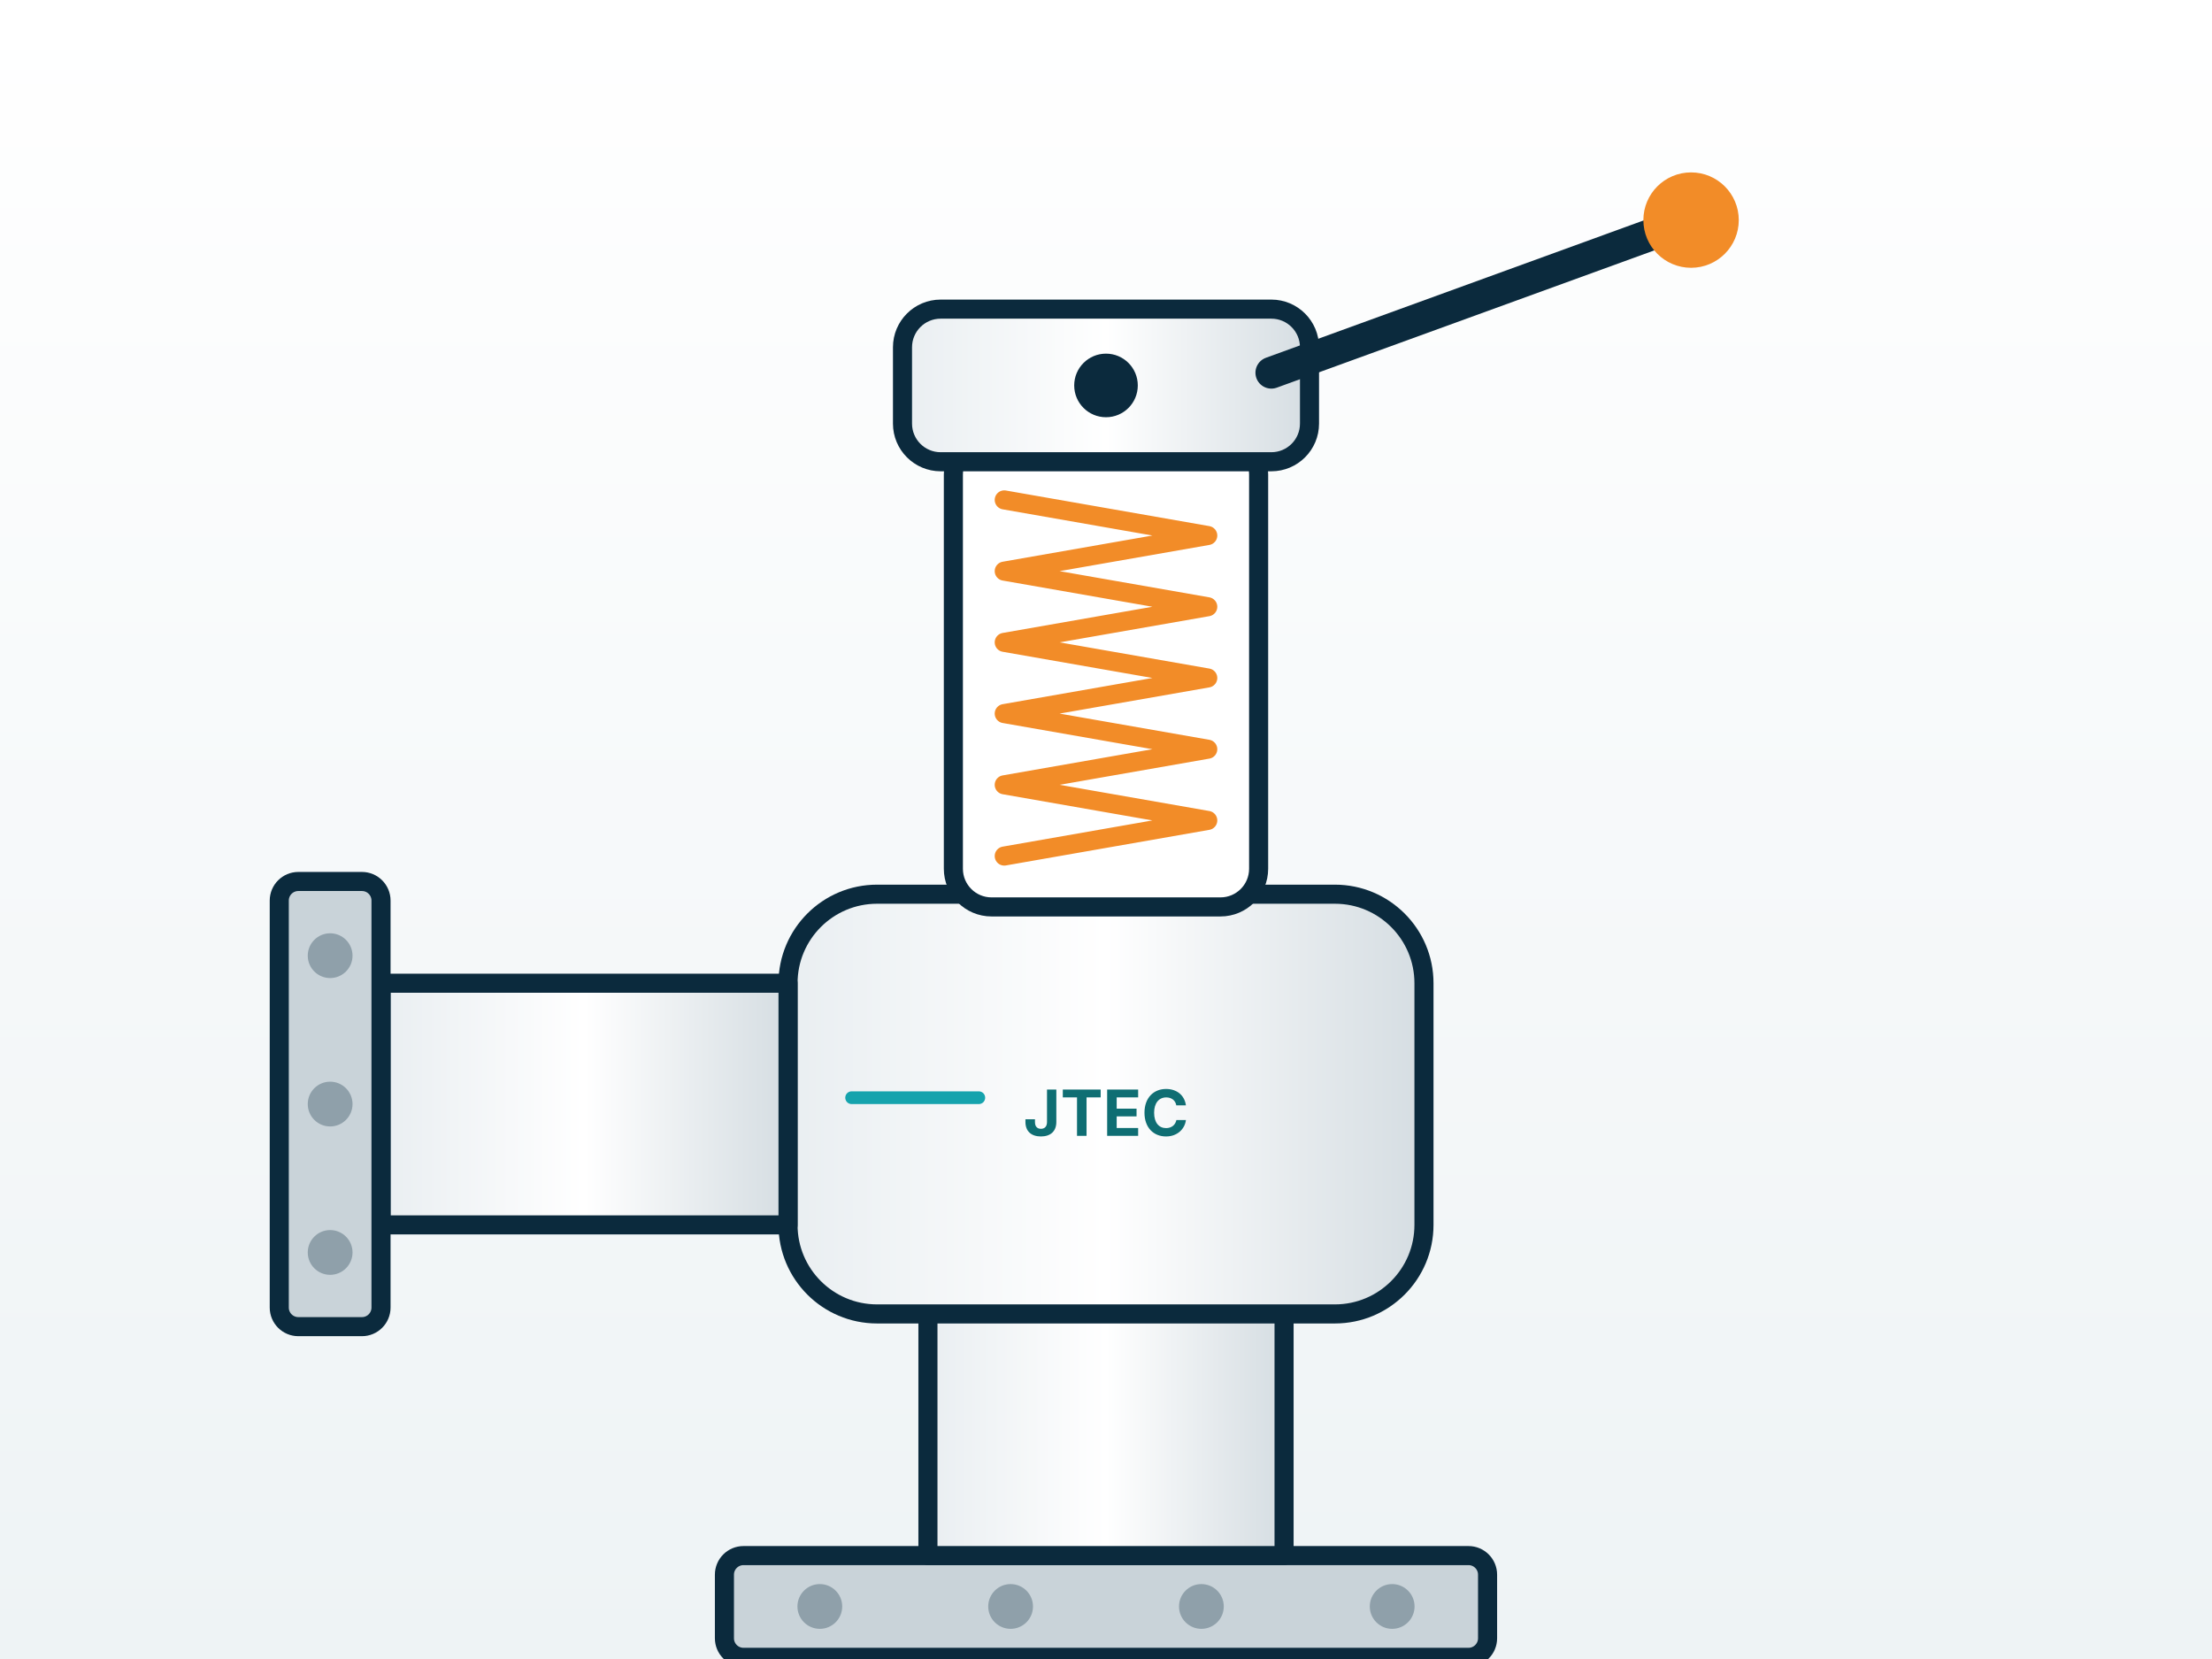
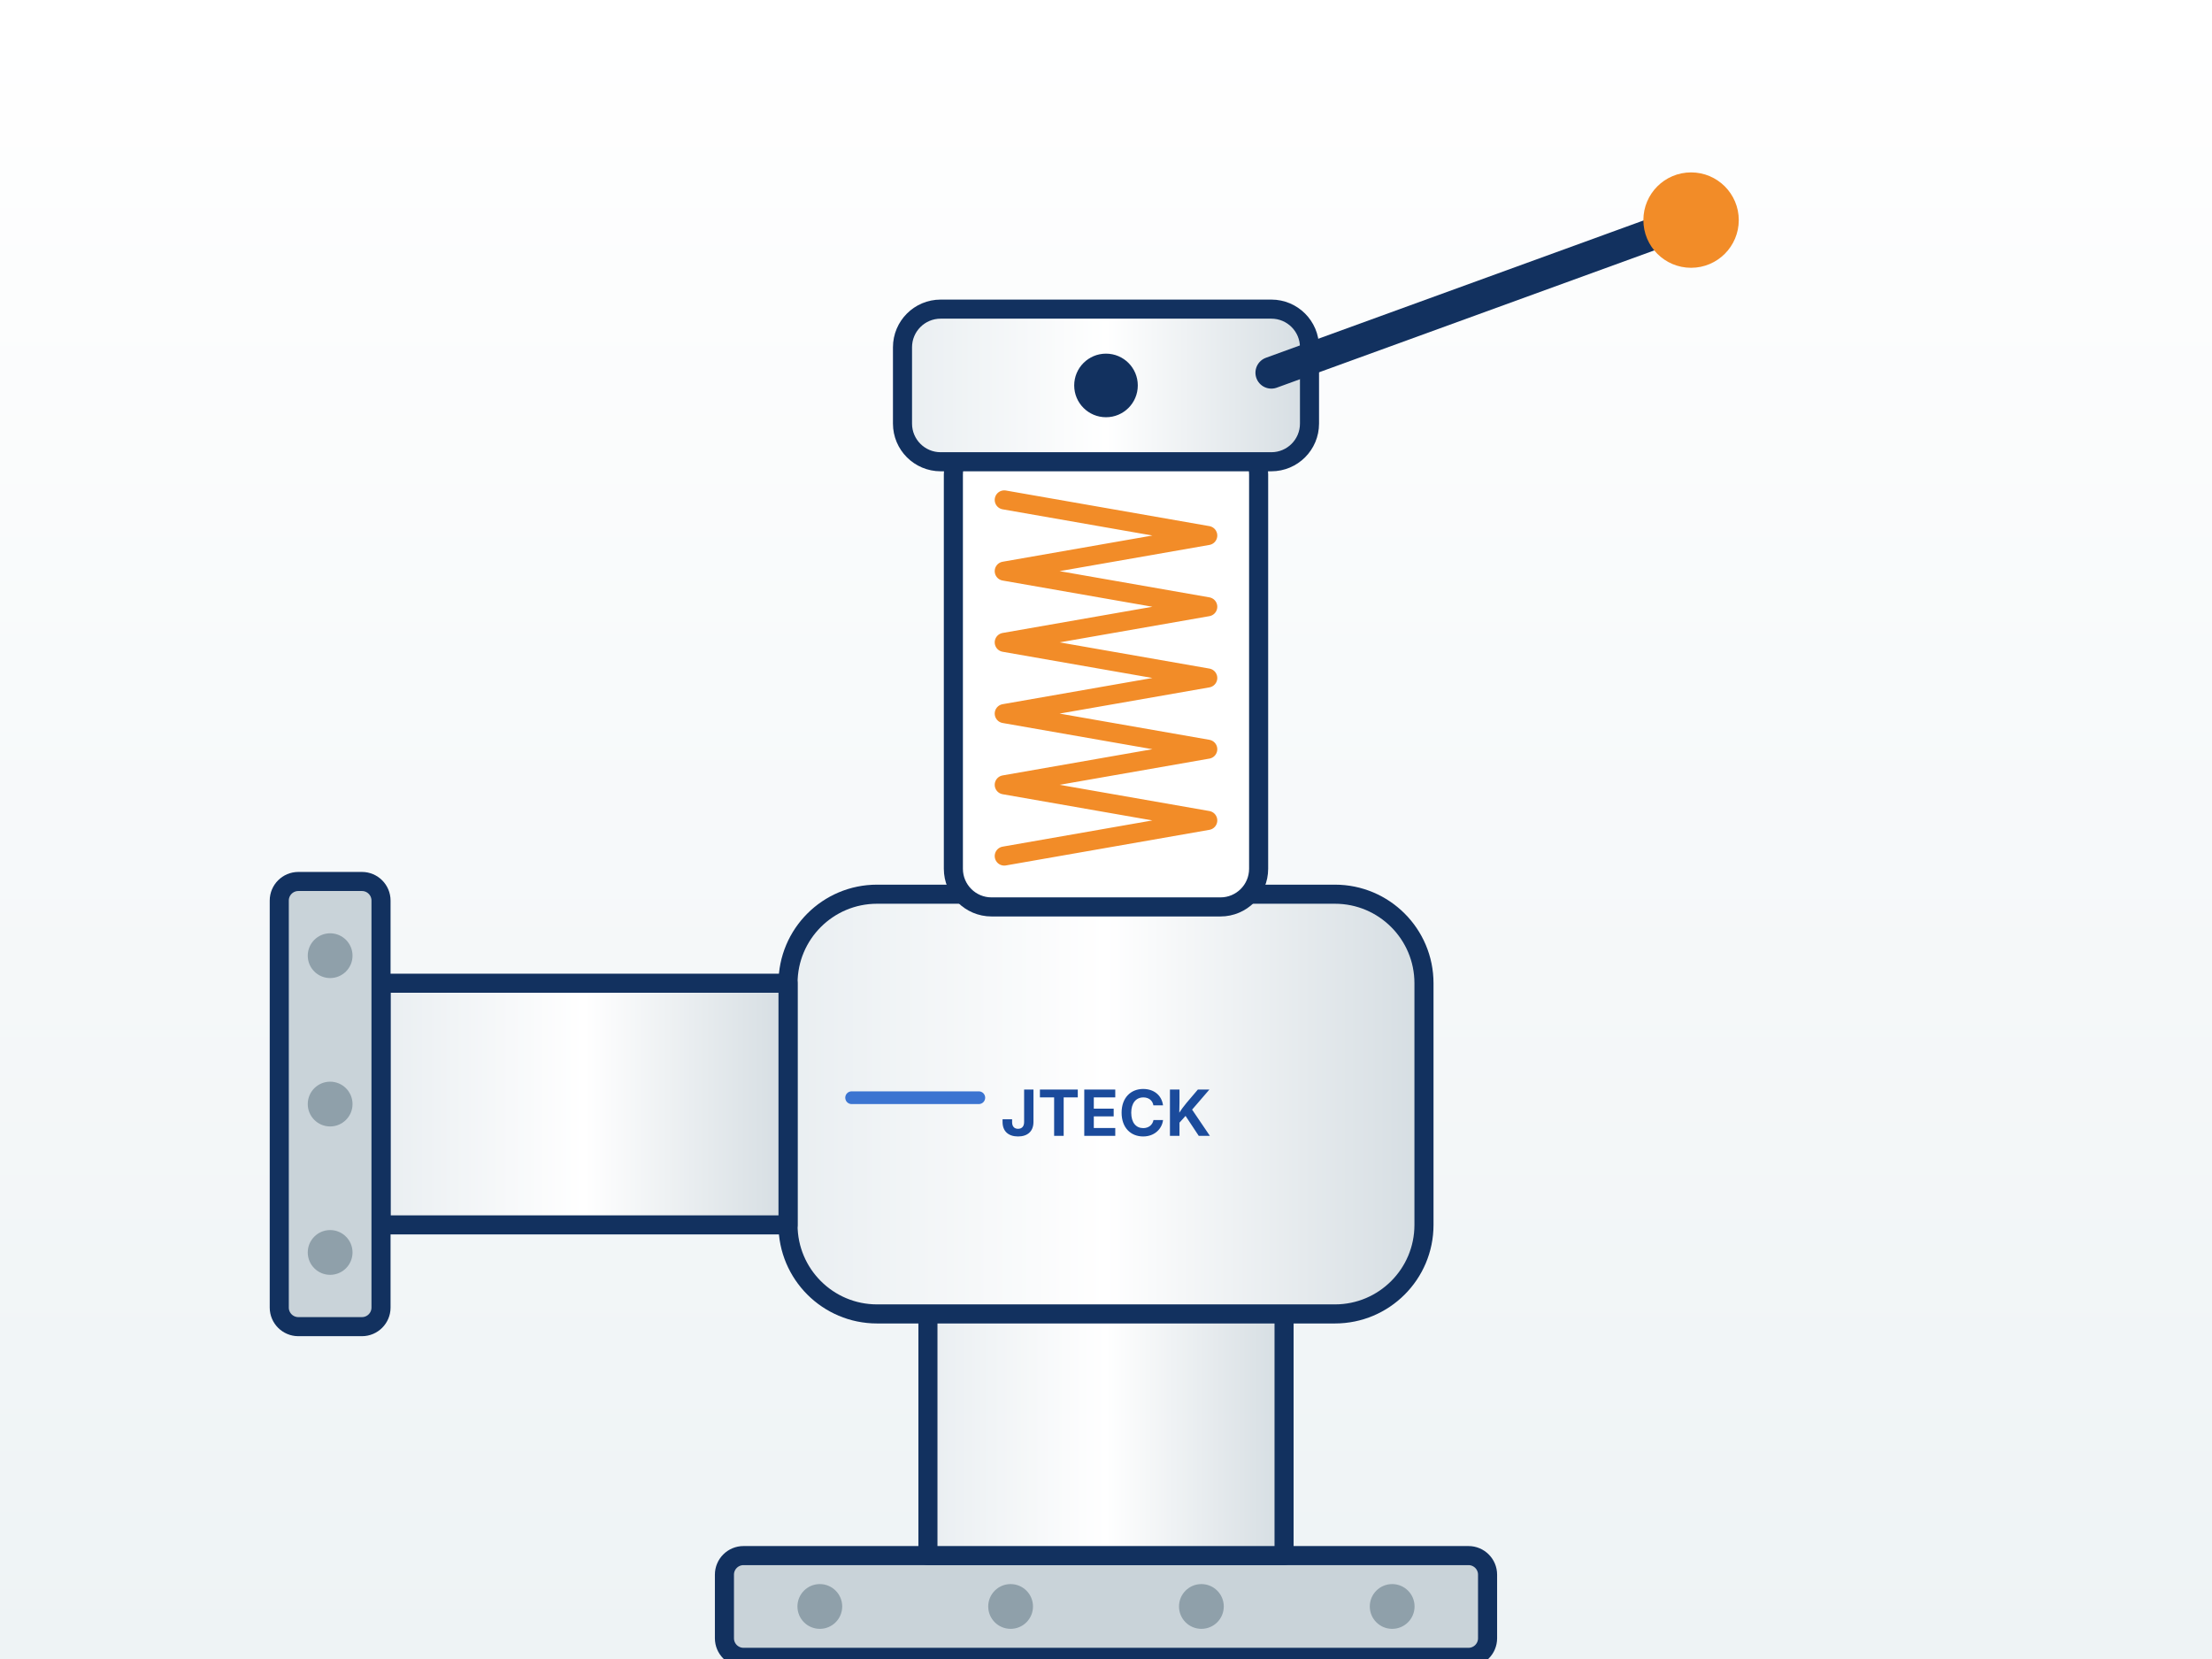
<svg xmlns="http://www.w3.org/2000/svg" viewBox="0 0 400 300" width="400" height="300">
  <defs>
    <linearGradient id="gbg" x1="0" y1="0" x2="0" y2="1">
      <stop offset="0" stop-color="#ffffff" />
      <stop offset="1" stop-color="#eef3f5" />
    </linearGradient>
    <linearGradient id="gsteel" x1="0" y1="0" x2="1" y2="0">
      <stop offset="0" stop-color="#e9eef1" />
      <stop offset=".5" stop-color="#ffffff" />
      <stop offset="1" stop-color="#d5dde2" />
    </linearGradient>
  </defs>
  <rect width="400" height="300" fill="url(#gbg)" />
-   <g stroke="#0b2a3d" stroke-width="3" stroke-linejoin="round" stroke-linecap="round" fill="url(#gsteel)">
+   <g stroke="#12315f" stroke-width="3" stroke-linejoin="round" stroke-linecap="round" fill="url(#gsteel)">
    <g transform="translate(-30 -20) scale(1.15)">
      <rect x="140" y="262" width="120" height="16" rx="3" fill="#c9d3d9" />
      <circle cx="155" cy="270" r="3.52" fill="#8fa0aa" stroke="none" />
      <circle cx="185" cy="270" r="3.52" fill="#8fa0aa" stroke="none" />
      <circle cx="215" cy="270" r="3.52" fill="#8fa0aa" stroke="none" />
      <circle cx="245" cy="270" r="3.52" fill="#8fa0aa" stroke="none" />
      <rect x="172" y="222" width="56" height="40" />
      <rect x="150" y="158" width="100" height="66" rx="14" />
      <rect x="86" y="172" width="64" height="38" />
      <rect x="70" y="156" width="16" height="70" rx="3" fill="#c9d3d9" />
      <circle cx="78" cy="167.667" r="3.52" fill="#8fa0aa" stroke="none" />
      <circle cx="78" cy="191" r="3.52" fill="#8fa0aa" stroke="none" />
      <circle cx="78" cy="214.333" r="3.52" fill="#8fa0aa" stroke="none" />
      <rect x="176" y="86" width="48" height="74" rx="6" fill="#ffffff" />
      <polyline points="184,96 216,101.6 184,107.2 216,112.8 184,118.4 216,124 184,129.6 216,135.2 184,140.8 216,146.4 184,152" fill="none" stroke="#f28c28" stroke-width="3" stroke-linejoin="round" />
      <rect x="168" y="66" width="64" height="24" rx="6" />
-       <circle cx="200" cy="78" r="5" fill="#0b2a3d" stroke="none" />
+       <circle cx="200" cy="78" r="5" fill="#12315f" stroke="none" />
      <path d="M226 76L292 52" stroke-width="5" />
      <circle cx="292" cy="52" r="6" fill="#f28c28" stroke="#f28c28" />
-       <path d="M160 190h20" stroke="#15a3ad" stroke-width="2" />
-       <text x="200" y="196" text-anchor="middle" font-family="Inter, Arial" font-size="10" font-weight="700" fill="#0f6e73" stroke="none">JTEC</text>
+       <path d="M160 190h20" stroke="#3b74d1" stroke-width="2" />
+       <text x="200" y="196" text-anchor="middle" font-family="Inter, Arial" font-size="10" font-weight="700" fill="#1b4b9c" stroke="none">JTECK</text>
    </g>
  </g>
</svg>
